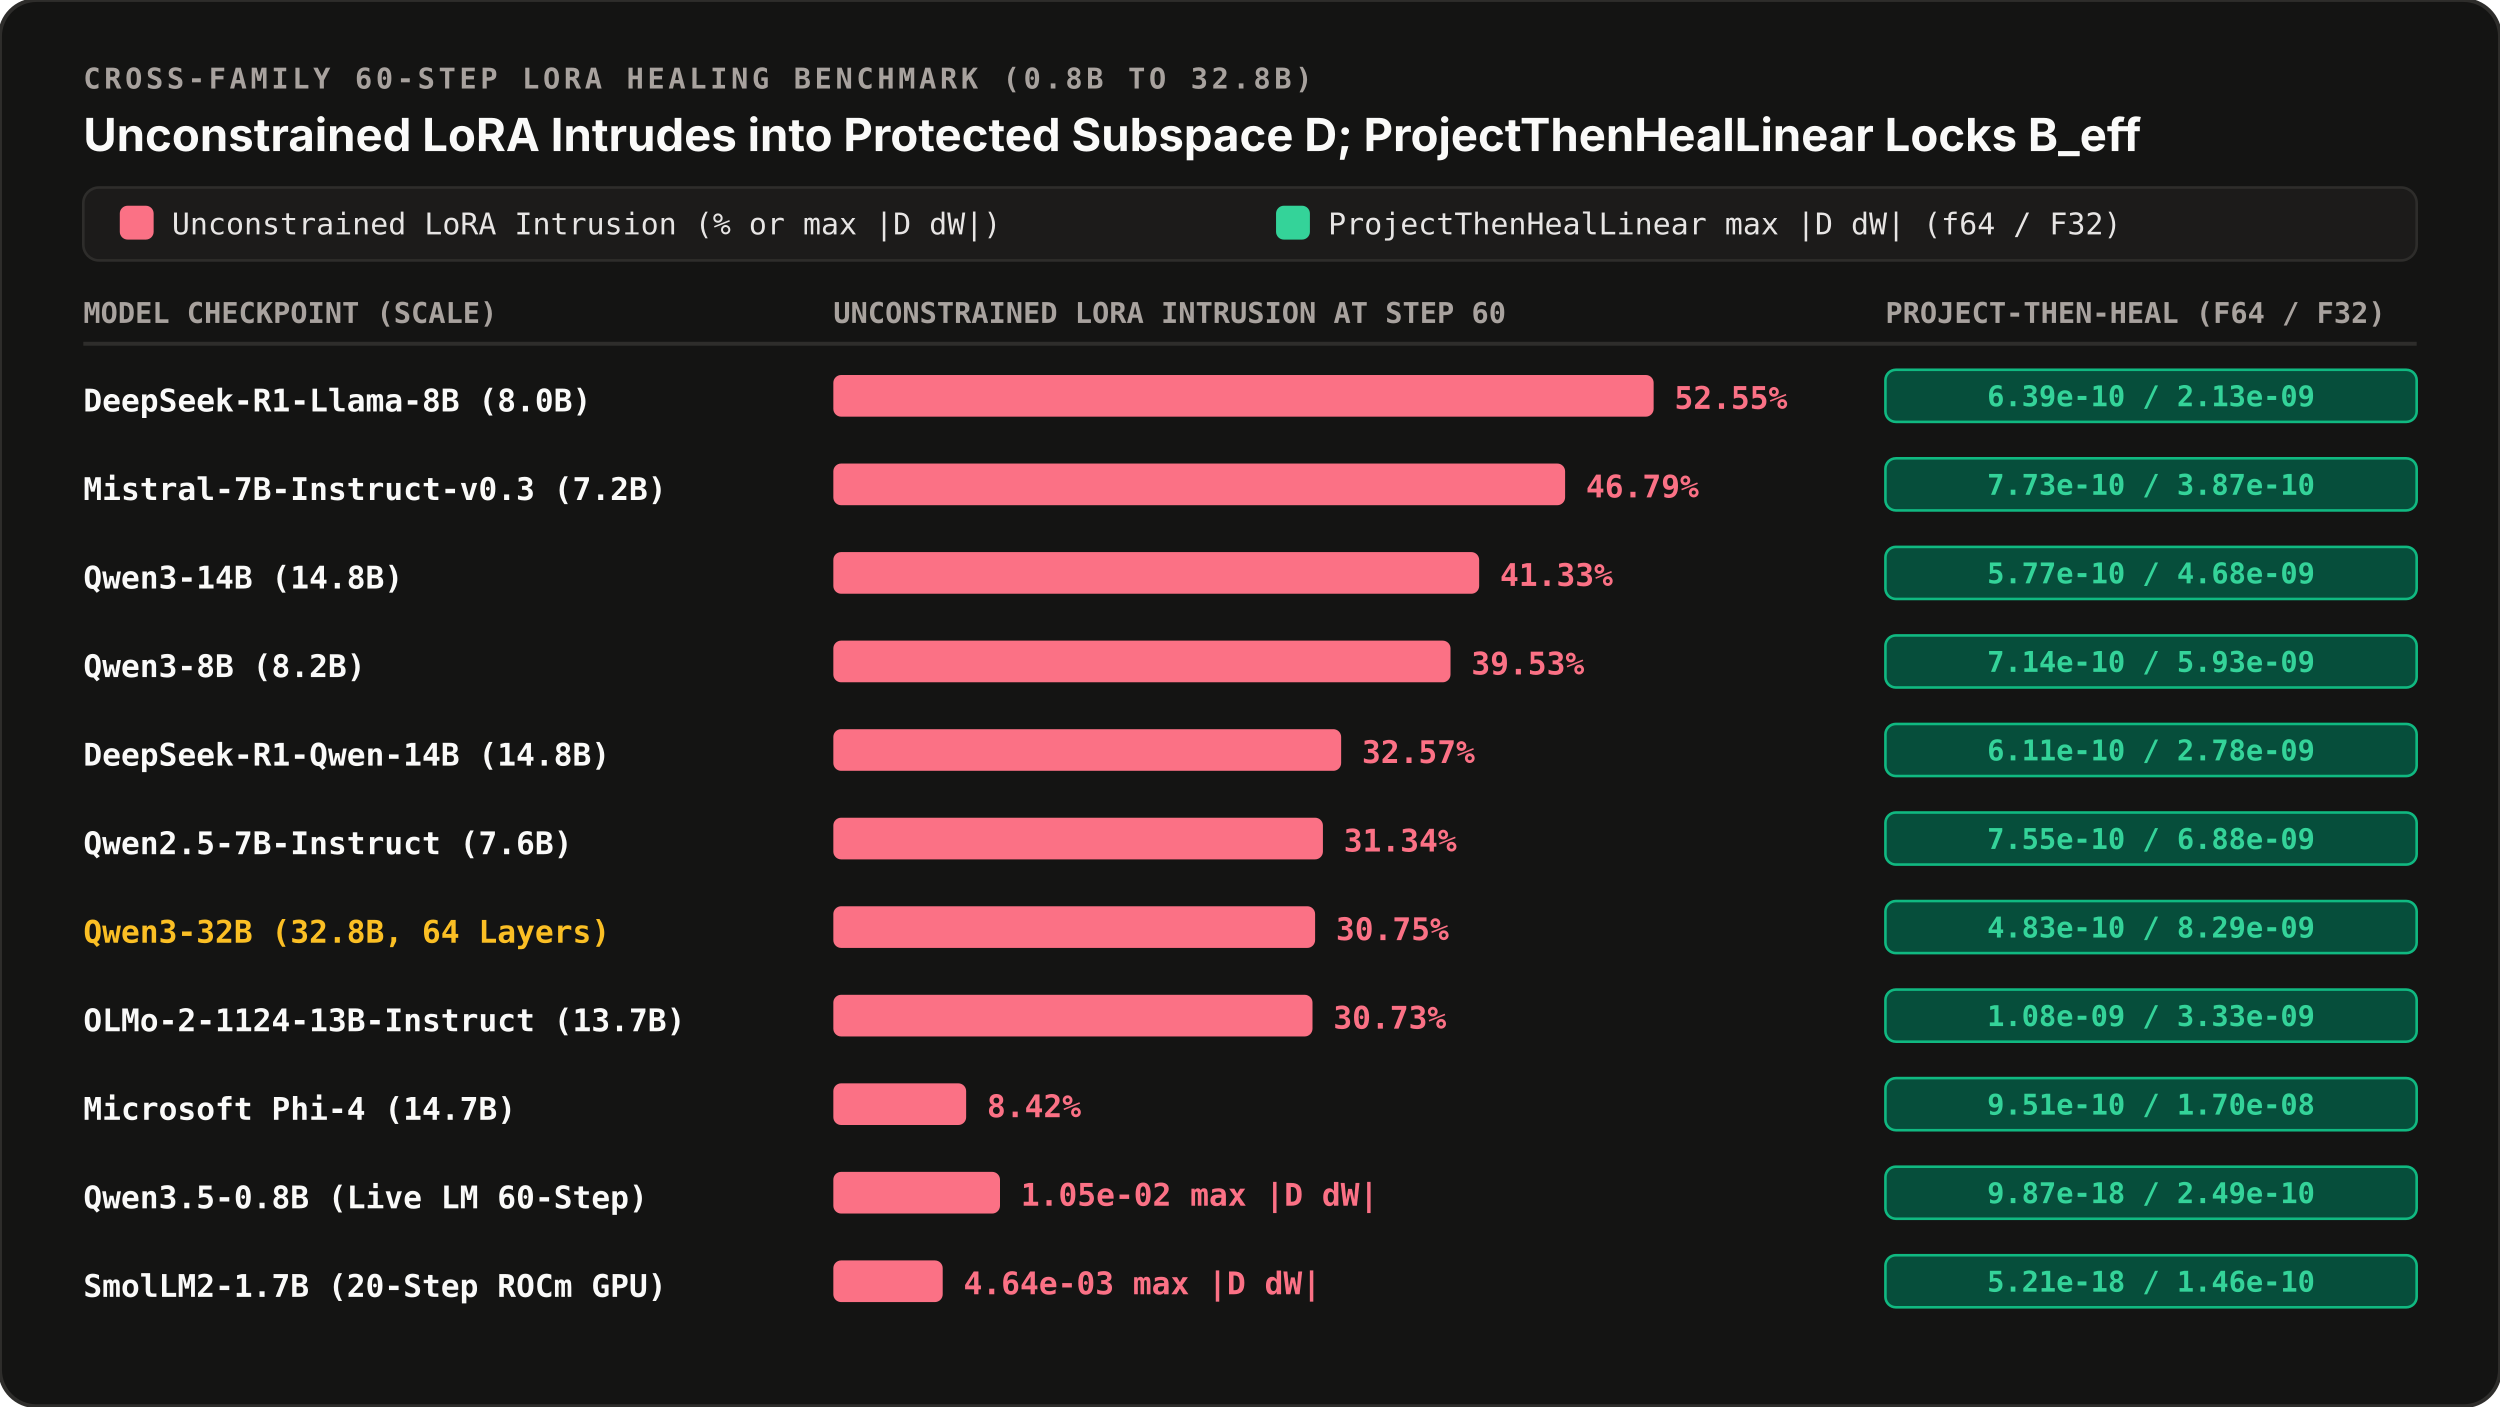
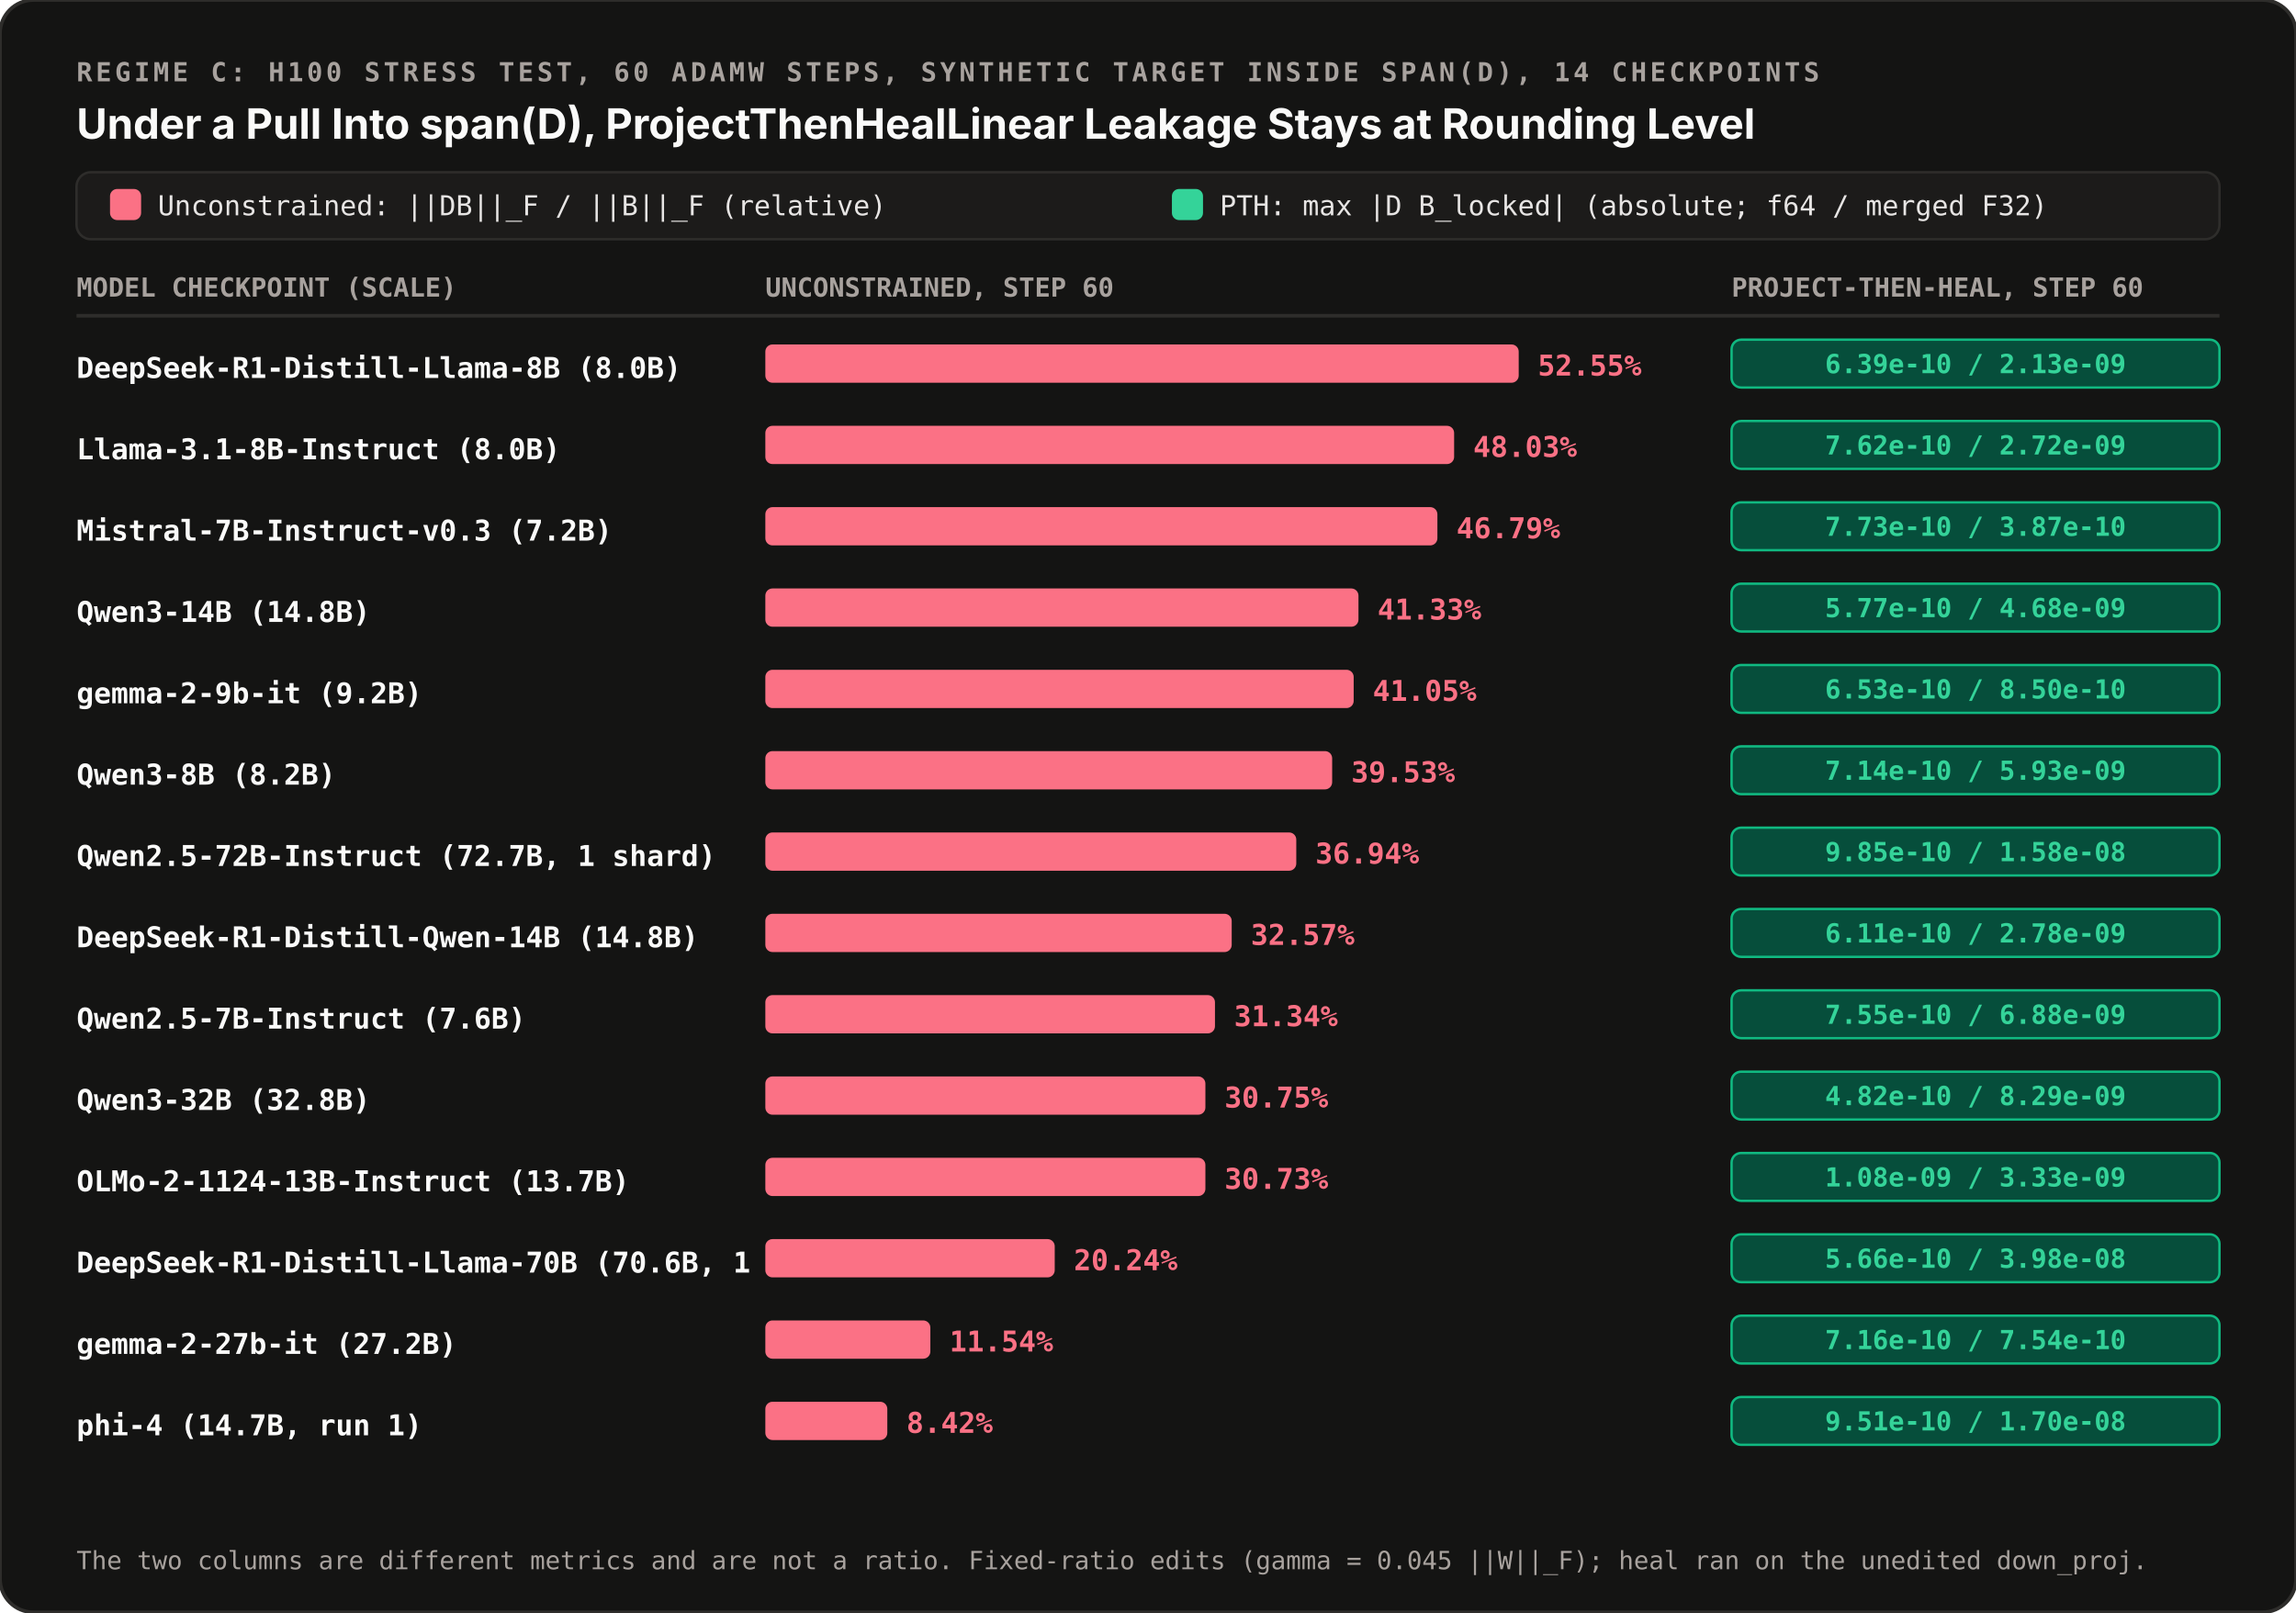
- <svg xmlns="http://www.w3.org/2000/svg" viewBox="0 0 960 540" width="100%" height="auto" font-family="system-ui, -apple-system, BlinkMacSystemFont, 'Segoe UI', sans-serif">
-   <rect width="960" height="540" rx="14" fill="#141413" stroke="#2e2d2b" stroke-width="1.5" />
-   <text x="32" y="34" fill="#a8a29e" font-size="11" font-weight="700" letter-spacing="1.4" font-family="ui-monospace, monospace">CROSS-FAMILY 60-STEP LORA HEALING BENCHMARK (0.8B TO 32.8B)</text>
-   <text x="32" y="58" fill="#fafaf9" font-size="17.5" font-weight="700">Unconstrained LoRA Intrudes into Protected Subspace D; ProjectThenHealLinear Locks B_eff</text>
+ <svg xmlns="http://www.w3.org/2000/svg" viewBox="0 0 960 674" width="100%" height="auto" font-family="system-ui, -apple-system, BlinkMacSystemFont, 'Segoe UI', sans-serif">
+   <rect width="960" height="674" rx="14" fill="#141413" stroke="#2e2d2b" stroke-width="1.5" />
+   <text x="32" y="34" fill="#a8a29e" font-size="11" font-weight="700" letter-spacing="1.4" font-family="ui-monospace, monospace">REGIME C: H100 STRESS TEST, 60 ADAMW STEPS, SYNTHETIC TARGET INSIDE SPAN(D), 14 CHECKPOINTS</text>
+   <text x="32" y="58" fill="#fafaf9" font-size="17.5" font-weight="700">Under a Pull Into span(D), ProjectThenHealLinear Leakage Stays at Rounding Level</text>
  <rect x="32" y="72" width="896" height="28" rx="6" fill="#1c1b1a" stroke="#2e2d2b" stroke-width="1" />
  <rect x="46" y="79" width="13" height="13" rx="3" fill="#fb7185" />
-   <text x="66" y="90" fill="#e7e5e4" font-size="11.5" font-family="ui-monospace, monospace">Unconstrained LoRA Intrusion (% or max |D dW|)</text>
+   <text x="66" y="90" fill="#e7e5e4" font-size="11.5" font-family="ui-monospace, monospace">Unconstrained: ||DB||_F / ||B||_F (relative)</text>
  <rect x="490" y="79" width="13" height="13" rx="3" fill="#34d399" />
-   <text x="510" y="90" fill="#e7e5e4" font-size="11.5" font-family="ui-monospace, monospace">ProjectThenHealLinear max |D dW| (f64 / F32)</text>
+   <text x="510" y="90" fill="#e7e5e4" font-size="11.5" font-family="ui-monospace, monospace">PTH: max |D B_locked| (absolute; f64 / merged F32)</text>
  <text x="32" y="124" fill="#a8a29e" font-size="11" font-weight="700" font-family="ui-monospace, monospace">MODEL CHECKPOINT (SCALE)</text>
-   <text x="320" y="124" fill="#a8a29e" font-size="11" font-weight="700" font-family="ui-monospace, monospace">UNCONSTRAINED LORA INTRUSION AT STEP 60</text>
-   <text x="724" y="124" fill="#a8a29e" font-size="11" font-weight="700" font-family="ui-monospace, monospace">PROJECT-THEN-HEAL (F64 / F32)</text>
+   <text x="320" y="124" fill="#a8a29e" font-size="11" font-weight="700" font-family="ui-monospace, monospace">UNCONSTRAINED, STEP 60</text>
+   <text x="724" y="124" fill="#a8a29e" font-size="11" font-weight="700" font-family="ui-monospace, monospace">PROJECT-THEN-HEAL, STEP 60</text>
  <line x1="32" y1="132" x2="928" y2="132" stroke="#2e2d2b" stroke-width="1.5" />
  <g font-size="12" font-family="ui-monospace, monospace">
-     <text x="32" y="158" fill="#fafaf9" font-weight="600">DeepSeek-R1-Llama-8B (8.0B)</text>
+     <text x="32" y="158" fill="#fafaf9" font-weight="600">DeepSeek-R1-Distill-Llama-8B (8.0B)</text>
    <rect x="320" y="144" width="315" height="16" rx="3" fill="#fb7185" />
    <text x="643" y="157" fill="#fb7185" font-weight="700">52.55%</text>
    <rect x="724" y="142" width="204" height="20" rx="4" fill="#064e3b" stroke="#10b981" />
    <text x="826" y="156" fill="#34d399" font-size="11" font-weight="700" text-anchor="middle">6.39e-10 / 2.13e-09</text>
-     <text x="32" y="192" fill="#fafaf9" font-weight="600">Mistral-7B-Instruct-v0.3 (7.2B)</text>
-     <rect x="320" y="178" width="281" height="16" rx="3" fill="#fb7185" />
-     <text x="609" y="191" fill="#fb7185" font-weight="700">46.79%</text>
+     <text x="32" y="192" fill="#fafaf9" font-weight="600">Llama-3.1-8B-Instruct (8.0B)</text>
+     <rect x="320" y="178" width="288" height="16" rx="3" fill="#fb7185" />
+     <text x="616" y="191" fill="#fb7185" font-weight="700">48.03%</text>
    <rect x="724" y="176" width="204" height="20" rx="4" fill="#064e3b" stroke="#10b981" />
-     <text x="826" y="190" fill="#34d399" font-size="11" font-weight="700" text-anchor="middle">7.73e-10 / 3.87e-10</text>
-     <text x="32" y="226" fill="#fafaf9" font-weight="600">Qwen3-14B (14.8B)</text>
-     <rect x="320" y="212" width="248" height="16" rx="3" fill="#fb7185" />
-     <text x="576" y="225" fill="#fb7185" font-weight="700">41.33%</text>
+     <text x="826" y="190" fill="#34d399" font-size="11" font-weight="700" text-anchor="middle">7.62e-10 / 2.72e-09</text>
+     <text x="32" y="226" fill="#fafaf9" font-weight="600">Mistral-7B-Instruct-v0.3 (7.2B)</text>
+     <rect x="320" y="212" width="281" height="16" rx="3" fill="#fb7185" />
+     <text x="609" y="225" fill="#fb7185" font-weight="700">46.79%</text>
    <rect x="724" y="210" width="204" height="20" rx="4" fill="#064e3b" stroke="#10b981" />
-     <text x="826" y="224" fill="#34d399" font-size="11" font-weight="700" text-anchor="middle">5.77e-10 / 4.68e-09</text>
-     <text x="32" y="260" fill="#fafaf9" font-weight="600">Qwen3-8B (8.2B)</text>
-     <rect x="320" y="246" width="237" height="16" rx="3" fill="#fb7185" />
-     <text x="565" y="259" fill="#fb7185" font-weight="700">39.53%</text>
+     <text x="826" y="224" fill="#34d399" font-size="11" font-weight="700" text-anchor="middle">7.73e-10 / 3.87e-10</text>
+     <text x="32" y="260" fill="#fafaf9" font-weight="600">Qwen3-14B (14.8B)</text>
+     <rect x="320" y="246" width="248" height="16" rx="3" fill="#fb7185" />
+     <text x="576" y="259" fill="#fb7185" font-weight="700">41.33%</text>
    <rect x="724" y="244" width="204" height="20" rx="4" fill="#064e3b" stroke="#10b981" />
-     <text x="826" y="258" fill="#34d399" font-size="11" font-weight="700" text-anchor="middle">7.14e-10 / 5.93e-09</text>
-     <text x="32" y="294" fill="#fafaf9" font-weight="600">DeepSeek-R1-Qwen-14B (14.8B)</text>
-     <rect x="320" y="280" width="195" height="16" rx="3" fill="#fb7185" />
-     <text x="523" y="293" fill="#fb7185" font-weight="700">32.57%</text>
+     <text x="826" y="258" fill="#34d399" font-size="11" font-weight="700" text-anchor="middle">5.77e-10 / 4.68e-09</text>
+     <text x="32" y="294" fill="#fafaf9" font-weight="600">gemma-2-9b-it (9.2B)</text>
+     <rect x="320" y="280" width="246" height="16" rx="3" fill="#fb7185" />
+     <text x="574" y="293" fill="#fb7185" font-weight="700">41.05%</text>
    <rect x="724" y="278" width="204" height="20" rx="4" fill="#064e3b" stroke="#10b981" />
-     <text x="826" y="292" fill="#34d399" font-size="11" font-weight="700" text-anchor="middle">6.11e-10 / 2.78e-09</text>
-     <text x="32" y="328" fill="#fafaf9" font-weight="600">Qwen2.5-7B-Instruct (7.6B)</text>
-     <rect x="320" y="314" width="188" height="16" rx="3" fill="#fb7185" />
-     <text x="516" y="327" fill="#fb7185" font-weight="700">31.34%</text>
+     <text x="826" y="292" fill="#34d399" font-size="11" font-weight="700" text-anchor="middle">6.53e-10 / 8.50e-10</text>
+     <text x="32" y="328" fill="#fafaf9" font-weight="600">Qwen3-8B (8.2B)</text>
+     <rect x="320" y="314" width="237" height="16" rx="3" fill="#fb7185" />
+     <text x="565" y="327" fill="#fb7185" font-weight="700">39.53%</text>
    <rect x="724" y="312" width="204" height="20" rx="4" fill="#064e3b" stroke="#10b981" />
-     <text x="826" y="326" fill="#34d399" font-size="11" font-weight="700" text-anchor="middle">7.55e-10 / 6.88e-09</text>
-     <text x="32" y="362" fill="#fbbf24" font-weight="700">Qwen3-32B (32.8B, 64 Layers)</text>
-     <rect x="320" y="348" width="185" height="16" rx="3" fill="#fb7185" />
-     <text x="513" y="361" fill="#fb7185" font-weight="700">30.75%</text>
+     <text x="826" y="326" fill="#34d399" font-size="11" font-weight="700" text-anchor="middle">7.14e-10 / 5.93e-09</text>
+     <text x="32" y="362" fill="#fafaf9" font-weight="600">Qwen2.5-72B-Instruct (72.7B, 1 shard)</text>
+     <rect x="320" y="348" width="222" height="16" rx="3" fill="#fb7185" />
+     <text x="550" y="361" fill="#fb7185" font-weight="700">36.94%</text>
    <rect x="724" y="346" width="204" height="20" rx="4" fill="#064e3b" stroke="#10b981" />
-     <text x="826" y="360" fill="#34d399" font-size="11" font-weight="700" text-anchor="middle">4.83e-10 / 8.29e-09</text>
-     <text x="32" y="396" fill="#fafaf9" font-weight="600">OLMo-2-1124-13B-Instruct (13.7B)</text>
-     <rect x="320" y="382" width="184" height="16" rx="3" fill="#fb7185" />
-     <text x="512" y="395" fill="#fb7185" font-weight="700">30.73%</text>
+     <text x="826" y="360" fill="#34d399" font-size="11" font-weight="700" text-anchor="middle">9.85e-10 / 1.58e-08</text>
+     <text x="32" y="396" fill="#fafaf9" font-weight="600">DeepSeek-R1-Distill-Qwen-14B (14.8B)</text>
+     <rect x="320" y="382" width="195" height="16" rx="3" fill="#fb7185" />
+     <text x="523" y="395" fill="#fb7185" font-weight="700">32.57%</text>
    <rect x="724" y="380" width="204" height="20" rx="4" fill="#064e3b" stroke="#10b981" />
-     <text x="826" y="394" fill="#34d399" font-size="11" font-weight="700" text-anchor="middle">1.08e-09 / 3.33e-09</text>
-     <text x="32" y="430" fill="#fafaf9" font-weight="600">Microsoft Phi-4 (14.7B)</text>
-     <rect x="320" y="416" width="51" height="16" rx="3" fill="#fb7185" />
-     <text x="379" y="429" fill="#fb7185" font-weight="700">8.42%</text>
+     <text x="826" y="394" fill="#34d399" font-size="11" font-weight="700" text-anchor="middle">6.11e-10 / 2.78e-09</text>
+     <text x="32" y="430" fill="#fafaf9" font-weight="600">Qwen2.5-7B-Instruct (7.6B)</text>
+     <rect x="320" y="416" width="188" height="16" rx="3" fill="#fb7185" />
+     <text x="516" y="429" fill="#fb7185" font-weight="700">31.34%</text>
    <rect x="724" y="414" width="204" height="20" rx="4" fill="#064e3b" stroke="#10b981" />
-     <text x="826" y="428" fill="#34d399" font-size="11" font-weight="700" text-anchor="middle">9.51e-10 / 1.70e-08</text>
-     <text x="32" y="464" fill="#fafaf9" font-weight="600">Qwen3.5-0.8B (Live LM 60-Step)</text>
-     <rect x="320" y="450" width="64" height="16" rx="3" fill="#fb7185" />
-     <text x="392" y="463" fill="#fb7185" font-weight="700">1.05e-02 max |D dW|</text>
+     <text x="826" y="428" fill="#34d399" font-size="11" font-weight="700" text-anchor="middle">7.55e-10 / 6.88e-09</text>
+     <text x="32" y="464" fill="#fafaf9" font-weight="600">Qwen3-32B (32.8B)</text>
+     <rect x="320" y="450" width="184" height="16" rx="3" fill="#fb7185" />
+     <text x="512" y="463" fill="#fb7185" font-weight="700">30.75%</text>
    <rect x="724" y="448" width="204" height="20" rx="4" fill="#064e3b" stroke="#10b981" />
-     <text x="826" y="462" fill="#34d399" font-size="11" font-weight="700" text-anchor="middle">9.87e-18 / 2.49e-10</text>
-     <text x="32" y="498" fill="#fafaf9" font-weight="600">SmolLM2-1.7B (20-Step ROCm GPU)</text>
-     <rect x="320" y="484" width="42" height="16" rx="3" fill="#fb7185" />
-     <text x="370" y="497" fill="#fb7185" font-weight="700">4.64e-03 max |D dW|</text>
+     <text x="826" y="462" fill="#34d399" font-size="11" font-weight="700" text-anchor="middle">4.82e-10 / 8.29e-09</text>
+     <text x="32" y="498" fill="#fafaf9" font-weight="600">OLMo-2-1124-13B-Instruct (13.7B)</text>
+     <rect x="320" y="484" width="184" height="16" rx="3" fill="#fb7185" />
+     <text x="512" y="497" fill="#fb7185" font-weight="700">30.73%</text>
    <rect x="724" y="482" width="204" height="20" rx="4" fill="#064e3b" stroke="#10b981" />
-     <text x="826" y="496" fill="#34d399" font-size="11" font-weight="700" text-anchor="middle">5.21e-18 / 1.46e-10</text>
+     <text x="826" y="496" fill="#34d399" font-size="11" font-weight="700" text-anchor="middle">1.08e-09 / 3.33e-09</text>
+     <text x="32" y="532" fill="#fafaf9" font-weight="600">DeepSeek-R1-Distill-Llama-70B (70.6B, 1 shard)</text>
+     <rect x="320" y="518" width="121" height="16" rx="3" fill="#fb7185" />
+     <text x="449" y="531" fill="#fb7185" font-weight="700">20.24%</text>
+     <rect x="724" y="516" width="204" height="20" rx="4" fill="#064e3b" stroke="#10b981" />
+     <text x="826" y="530" fill="#34d399" font-size="11" font-weight="700" text-anchor="middle">5.66e-10 / 3.98e-08</text>
+     <text x="32" y="566" fill="#fafaf9" font-weight="600">gemma-2-27b-it (27.2B)</text>
+     <rect x="320" y="552" width="69" height="16" rx="3" fill="#fb7185" />
+     <text x="397" y="565" fill="#fb7185" font-weight="700">11.54%</text>
+     <rect x="724" y="550" width="204" height="20" rx="4" fill="#064e3b" stroke="#10b981" />
+     <text x="826" y="564" fill="#34d399" font-size="11" font-weight="700" text-anchor="middle">7.16e-10 / 7.54e-10</text>
+     <text x="32" y="600" fill="#fafaf9" font-weight="600">phi-4 (14.7B, run 1)</text>
+     <rect x="320" y="586" width="51" height="16" rx="3" fill="#fb7185" />
+     <text x="379" y="599" fill="#fb7185" font-weight="700">8.42%</text>
+     <rect x="724" y="584" width="204" height="20" rx="4" fill="#064e3b" stroke="#10b981" />
+     <text x="826" y="598" fill="#34d399" font-size="11" font-weight="700" text-anchor="middle">9.51e-10 / 1.70e-08</text>
  </g>
+   <text x="32" y="656" fill="#a8a29e" font-size="10.5" font-family="ui-monospace, monospace">The two columns are different metrics and are not a ratio. Fixed-ratio edits (gamma = 0.045 ||W||_F); heal ran on the unedited down_proj.</text>
</svg>
